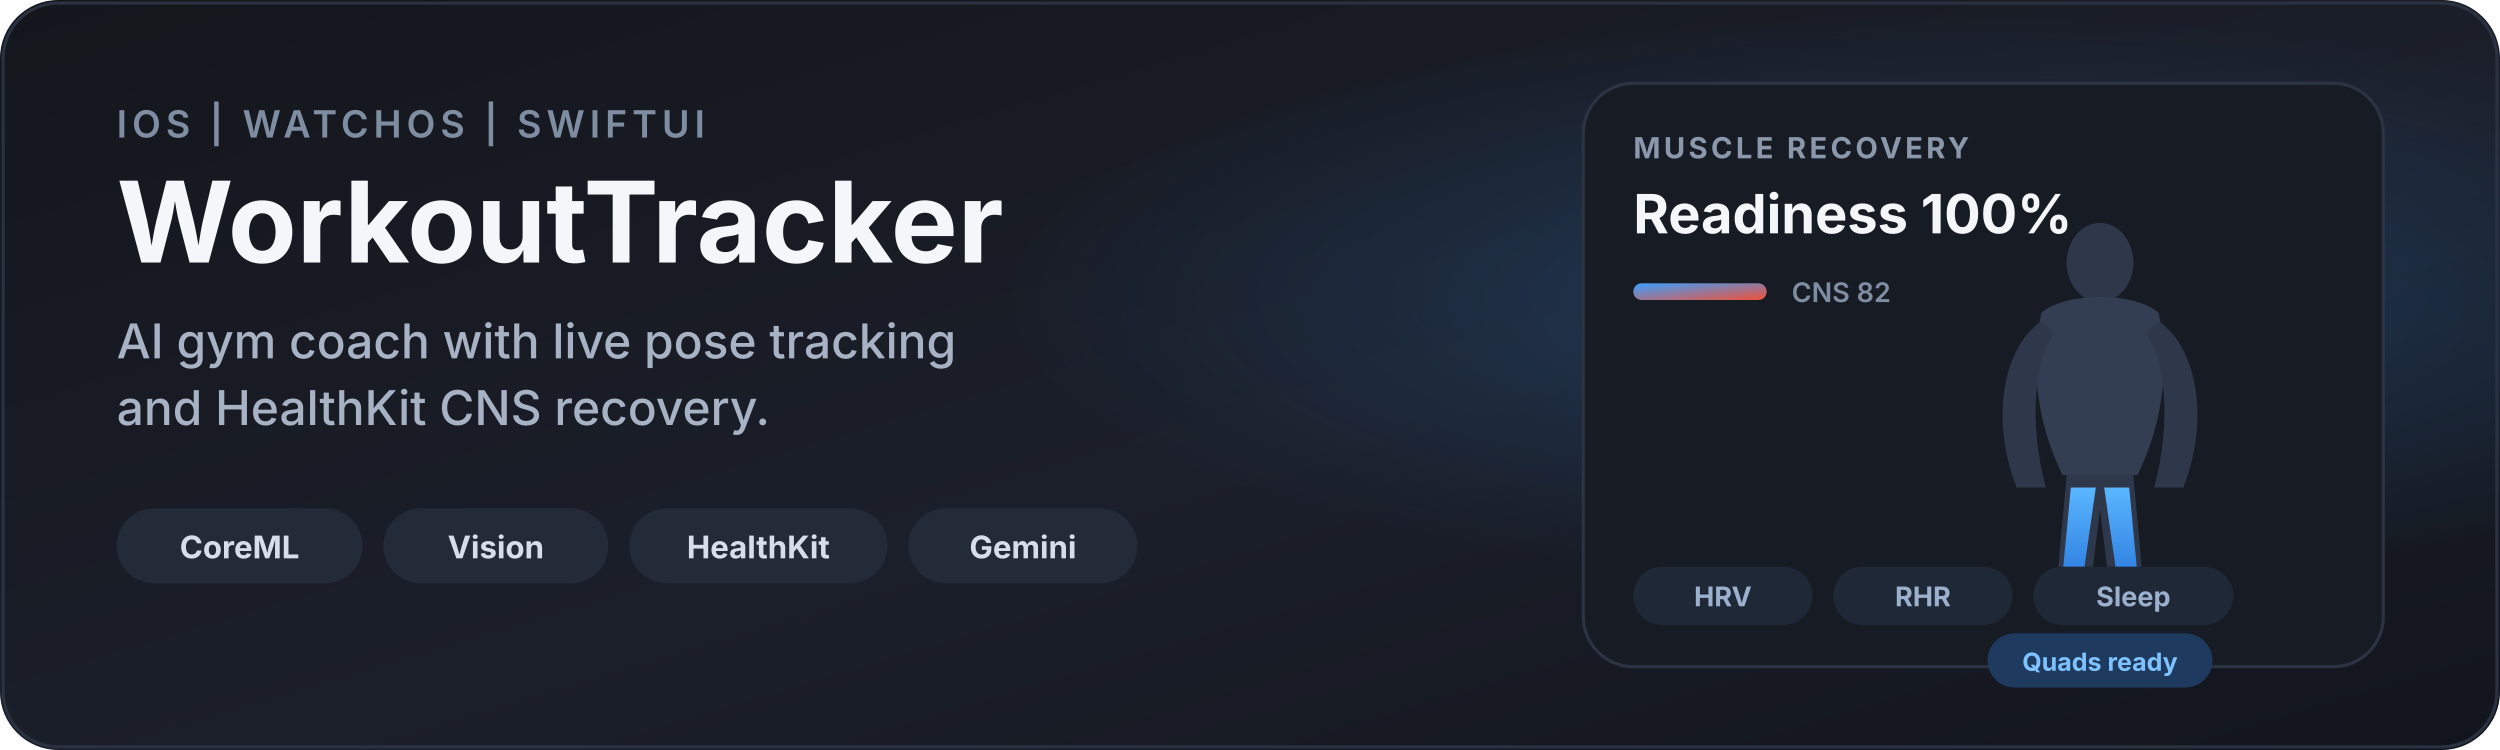
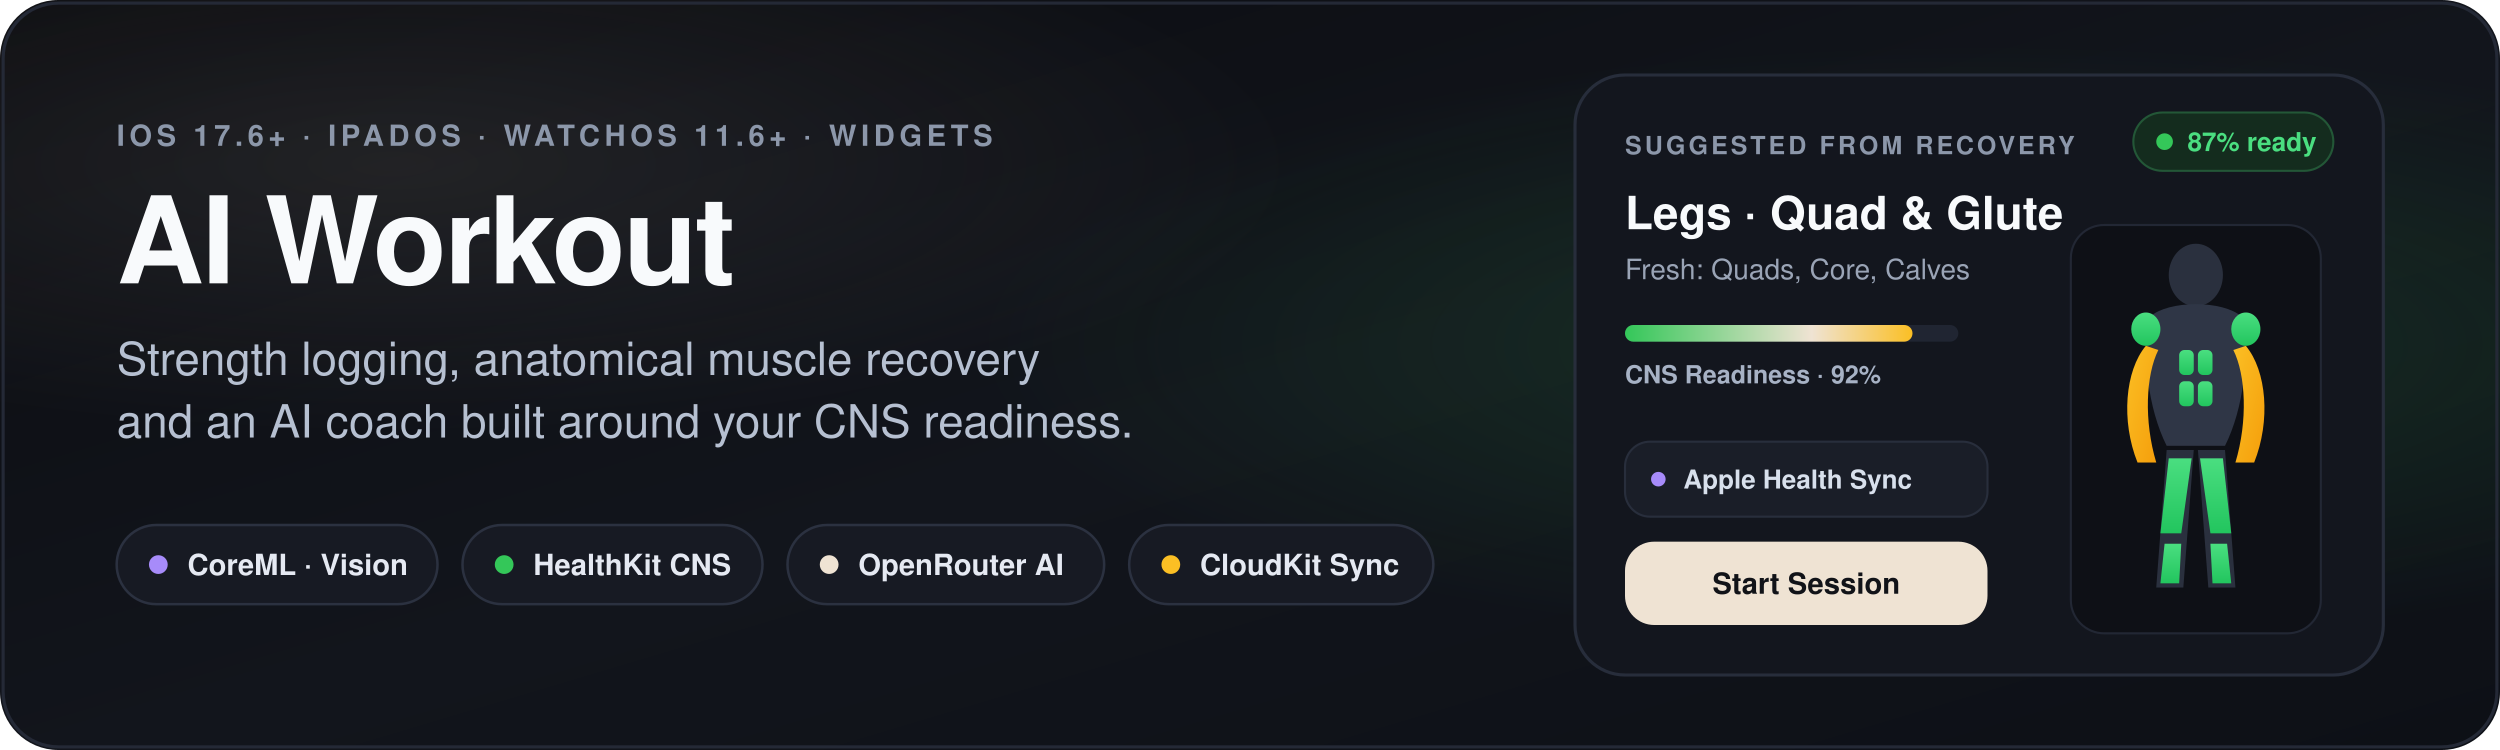
<svg xmlns="http://www.w3.org/2000/svg" width="1200" height="360" viewBox="0 0 1200 360" role="img" aria-labelledby="title desc">
  <defs>
    <linearGradient id="bg" x1="0" y1="0" x2="1" y2="1">
-       <stop offset="0%" stop-color="#14161C" />
-       <stop offset="55%" stop-color="#1B1F2A" />
-       <stop offset="100%" stop-color="#12151C" />
+       <stop offset="0%" stop-color="#0B0C10" />
+       <stop offset="52%" stop-color="#12151C" />
+       <stop offset="100%" stop-color="#0D1016" />
    </linearGradient>
-     <linearGradient id="quad" x1="0" y1="0" x2="0" y2="1">
-       <stop offset="0%" stop-color="#5BB6FF" />
-       <stop offset="100%" stop-color="#2F7FE0" />
+     <radialGradient id="glowGreen" cx="79%" cy="46%" r="40%">
+       <stop offset="0%" stop-color="#34C759" stop-opacity="0.16" />
+       <stop offset="100%" stop-color="#34C759" stop-opacity="0" />
+     </radialGradient>
+     <radialGradient id="glowOat" cx="16%" cy="22%" r="36%">
+       <stop offset="0%" stop-color="#EFE3D3" stop-opacity="0.09" />
+       <stop offset="100%" stop-color="#EFE3D3" stop-opacity="0" />
+     </radialGradient>
+     <linearGradient id="sageGrad" x1="0" y1="0" x2="0" y2="1">
+       <stop offset="0%" stop-color="#4ADE80" />
+       <stop offset="100%" stop-color="#22C55E" />
    </linearGradient>
-     <linearGradient id="cns" x1="0" y1="0" x2="1" y2="1">
-       <stop offset="0%" stop-color="#3AA0FF" />
-       <stop offset="100%" stop-color="#F05138" />
+     <linearGradient id="amberGrad" x1="0" y1="0" x2="1" y2="1">
+       <stop offset="0%" stop-color="#FBBF24" />
+       <stop offset="100%" stop-color="#F59E0B" />
    </linearGradient>
-     <radialGradient id="glow" cx="78%" cy="40%" r="38%">
-       <stop offset="0%" stop-color="#3AA0FF" stop-opacity="0.22" />
-       <stop offset="100%" stop-color="#3AA0FF" stop-opacity="0" />
-     </radialGradient>
+     <linearGradient id="cnsBar" x1="0" y1="0" x2="1" y2="0">
+       <stop offset="0%" stop-color="#34C759" />
+       <stop offset="65%" stop-color="#EFE3D3" />
+       <stop offset="100%" stop-color="#FBBF24" />
+     </linearGradient>
  </defs>
  <rect width="1200" height="360" rx="28" fill="url(#bg)" />
-   <rect width="1200" height="360" rx="28" fill="url(#glow)" />
-   <rect x="1.5" y="1.5" width="1197" height="357" rx="26.5" fill="none" stroke="#2A3140" stroke-width="1.5" />
-   <g transform="translate(56 48)">
-     <text x="0" y="18" fill="#7F8DA3" font-family="-apple-system, BlinkMacSystemFont, Segoe UI, sans-serif" font-size="18" font-weight="600" letter-spacing="2.4">IOS  |  WATCHOS  |  SWIFTUI</text>
-     <text x="0" y="78" fill="#F4F6FA" font-family="-apple-system, BlinkMacSystemFont, Segoe UI, sans-serif" font-size="54" font-weight="750">WorkoutTracker</text>
-     <text x="0" y="124" fill="#A7B2C5" font-family="-apple-system, BlinkMacSystemFont, Segoe UI, sans-serif" font-size="23" font-weight="500">AI gym coach with live pose tracking</text>
-     <text x="0" y="156" fill="#A7B2C5" font-family="-apple-system, BlinkMacSystemFont, Segoe UI, sans-serif" font-size="23" font-weight="500">and HealthKit CNS recovery.</text>
-     <g transform="translate(0 196)">
-       <rect width="118" height="36" rx="18" fill="#232A38" />
-       <text x="59" y="24" text-anchor="middle" fill="#D7DEEA" font-family="-apple-system, BlinkMacSystemFont, Segoe UI, sans-serif" font-size="15" font-weight="650">CoreML</text>
-       <rect x="128" width="108" height="36" rx="18" fill="#232A38" />
-       <text x="182" y="24" text-anchor="middle" fill="#D7DEEA" font-family="-apple-system, BlinkMacSystemFont, Segoe UI, sans-serif" font-size="15" font-weight="650">Vision</text>
-       <rect x="246" width="124" height="36" rx="18" fill="#232A38" />
-       <text x="308" y="24" text-anchor="middle" fill="#D7DEEA" font-family="-apple-system, BlinkMacSystemFont, Segoe UI, sans-serif" font-size="15" font-weight="650">HealthKit</text>
-       <rect x="380" width="110" height="36" rx="18" fill="#232A38" />
-       <text x="435" y="24" text-anchor="middle" fill="#D7DEEA" font-family="-apple-system, BlinkMacSystemFont, Segoe UI, sans-serif" font-size="15" font-weight="650">Gemini</text>
+   <rect width="1200" height="360" rx="28" fill="url(#glowGreen)" />
+   <rect width="1200" height="360" rx="28" fill="url(#glowOat)" />
+   <rect x="1.5" y="1.5" width="1197" height="357" rx="26.5" fill="none" stroke="#242936" stroke-width="1.5" />
+   <g transform="translate(56 54)">
+     <text x="0" y="16" fill="#8C97AA" font-family="-apple-system, BlinkMacSystemFont, Segoe UI, Helvetica, Arial, sans-serif" font-size="14" font-weight="700" letter-spacing="2.2">IOS 17.6+  ·  IPADOS  ·  WATCHOS 11.6+  ·  WIDGETS</text>
+     <text x="0" y="82" fill="#F8FAFC" font-family="-apple-system, BlinkMacSystemFont, Segoe UI, Helvetica, Arial, sans-serif" font-size="58" font-weight="800" letter-spacing="-1">AI Workout</text>
+     <text x="0" y="126" fill="#B6C0D1" font-family="-apple-system, BlinkMacSystemFont, Segoe UI, Helvetica, Arial, sans-serif" font-size="22" font-weight="500">Strength logging, anatomical muscle recovery</text>
+     <text x="0" y="156" fill="#B6C0D1" font-family="-apple-system, BlinkMacSystemFont, Segoe UI, Helvetica, Arial, sans-serif" font-size="22" font-weight="500">and an AI coach built around your CNS readiness.</text>
+     <g transform="translate(0 198)">
+       <g>
+         <rect width="154" height="38" rx="19" fill="#171A23" stroke="#2B3140" stroke-width="1.2" />
+         <circle cx="20" cy="19" r="4.5" fill="#A78BFA" />
+         <text x="34" y="24" fill="#E5E9F2" font-family="-apple-system, BlinkMacSystemFont, Segoe UI, Helvetica, Arial, sans-serif" font-size="14" font-weight="650">CoreML · Vision</text>
+       </g>
+       <g transform="translate(166 0)">
+         <rect width="144" height="38" rx="19" fill="#171A23" stroke="#2B3140" stroke-width="1.2" />
+         <circle cx="20" cy="19" r="4.5" fill="#34C759" />
+         <text x="34" y="24" fill="#E5E9F2" font-family="-apple-system, BlinkMacSystemFont, Segoe UI, Helvetica, Arial, sans-serif" font-size="14" font-weight="650">HealthKit CNS</text>
+       </g>
+       <g transform="translate(322 0)">
+         <rect width="152" height="38" rx="19" fill="#171A23" stroke="#2B3140" stroke-width="1.2" />
+         <circle cx="20" cy="19" r="4.5" fill="#EFE3D3" />
+         <text x="34" y="24" fill="#E5E9F2" font-family="-apple-system, BlinkMacSystemFont, Segoe UI, Helvetica, Arial, sans-serif" font-size="14" font-weight="650">OpenRouter AI</text>
+       </g>
+       <g transform="translate(486 0)">
+         <rect width="146" height="38" rx="19" fill="#171A23" stroke="#2B3140" stroke-width="1.2" />
+         <circle cx="20" cy="19" r="4.5" fill="#FBBF24" />
+         <text x="34" y="24" fill="#E5E9F2" font-family="-apple-system, BlinkMacSystemFont, Segoe UI, Helvetica, Arial, sans-serif" font-size="14" font-weight="650">CloudKit Sync</text>
+       </g>
    </g>
  </g>
-   <g transform="translate(760 40)">
-     <rect width="384" height="280" rx="24" fill="#171B24" stroke="#2C3444" stroke-width="1.5" />
-     <text x="24" y="36" fill="#8B97AB" font-family="-apple-system, BlinkMacSystemFont, Segoe UI, sans-serif" font-size="14" font-weight="650" letter-spacing="1.6">MUSCLE RECOVERY</text>
-     <text x="24" y="72" fill="#F4F6FA" font-family="-apple-system, BlinkMacSystemFont, Segoe UI, sans-serif" font-size="26" font-weight="700">Readiness 100%</text>
-     <g transform="translate(24 96)">
-       <rect width="64" height="8" rx="4" fill="#253041" />
-       <rect width="64" height="8" rx="4" fill="url(#cns)" />
-       <text x="76" y="9" fill="#7F8DA3" font-family="-apple-system, BlinkMacSystemFont, Segoe UI, sans-serif" font-size="13" font-weight="600">CNS 82</text>
+   <g transform="translate(756 36)">
+     <rect width="388" height="288" rx="24" fill="#13161E" stroke="#272D3B" stroke-width="1.5" />
+     <text x="24" y="38" fill="#8C97AA" font-family="-apple-system, BlinkMacSystemFont, Segoe UI, Helvetica, Arial, sans-serif" font-size="12" font-weight="700" letter-spacing="1.5">SUGGESTED FROM RECOVERY</text>
+     <g transform="translate(268 18)">
+       <rect width="96" height="28" rx="14" fill="#142C1E" stroke="#235737" stroke-width="1" />
+       <circle cx="15" cy="14" r="4" fill="#34C759" />
+       <text x="26" y="18.5" fill="#4ADE80" font-family="-apple-system, BlinkMacSystemFont, Segoe UI, Helvetica, Arial, sans-serif" font-size="12.5" font-weight="700">87% ready</text>
    </g>
-     <g transform="translate(248 86)">
-       <ellipse cx="0" cy="0" rx="16" ry="19" fill="#2E384A" />
-       <path d="M-28 24 C-34 48 -30 78 -18 102 L18 102 C30 78 34 48 28 24 C16 14 -16 14 -28 24 Z" fill="#343E52" />
-       <path d="M-28 28 C-48 42 -52 78 -40 108 L-26 108 C-34 78 -32 48 -22 34 Z" fill="#2E384A" />
-       <path d="M28 28 C48 42 52 78 40 108 L26 108 C34 78 32 48 22 34 Z" fill="#2E384A" />
-       <path d="M-16 102 L-22 168 L-6 168 L2 102 Z" fill="#2E384A" />
-       <path d="M16 102 L22 168 L6 168 L-2 102 Z" fill="#2E384A" />
-       <path d="M-14 108 L-18 150 L-8 150 L-2 108 Z" fill="url(#quad)" />
-       <path d="M14 108 L18 150 L8 150 L2 108 Z" fill="url(#quad)" />
-       <rect x="-54" y="178" width="108" height="26" rx="13" fill="#1E3A5F" />
-       <text x="0" y="196" text-anchor="middle" fill="#7EC2FF" font-family="-apple-system, BlinkMacSystemFont, Segoe UI, sans-serif" font-size="12" font-weight="700">Quads ready</text>
+     <text x="24" y="74" fill="#F8FAFC" font-family="-apple-system, BlinkMacSystemFont, Segoe UI, Helvetica, Arial, sans-serif" font-size="22" font-weight="750">Legs · Quad &amp; Glute</text>
+     <text x="24" y="98" fill="#9AA4B6" font-family="-apple-system, BlinkMacSystemFont, Segoe UI, Helvetica, Arial, sans-serif" font-size="13.5" font-weight="500">Fresh: Quads, Core, Calves</text>
+     <g transform="translate(24 120)">
+       <rect width="160" height="8" rx="4" fill="#202532" />
+       <rect width="138" height="8" rx="4" fill="url(#cnsBar)" />
+       <text x="0" y="28" fill="#A7B2C5" font-family="-apple-system, BlinkMacSystemFont, Segoe UI, Helvetica, Arial, sans-serif" font-size="12" font-weight="650">CNS Readiness · 92%</text>
    </g>
-     <g transform="translate(24 232)">
-       <rect width="86" height="28" rx="14" fill="#1F2836" />
-       <text x="43" y="19" text-anchor="middle" fill="#9BB0CC" font-family="-apple-system, BlinkMacSystemFont, Segoe UI, sans-serif" font-size="13" font-weight="650">HRV</text>
-       <rect x="96" width="86" height="28" rx="14" fill="#1F2836" />
-       <text x="139" y="19" text-anchor="middle" fill="#9BB0CC" font-family="-apple-system, BlinkMacSystemFont, Segoe UI, sans-serif" font-size="13" font-weight="650">RHR</text>
-       <rect x="192" width="96" height="28" rx="14" fill="#1F2836" />
-       <text x="240" y="19" text-anchor="middle" fill="#9BB0CC" font-family="-apple-system, BlinkMacSystemFont, Segoe UI, sans-serif" font-size="13" font-weight="650">Sleep</text>
+     <g transform="translate(24 176)">
+       <rect width="174" height="36" rx="12" fill="#1A1E28" stroke="#282E3C" stroke-width="1" />
+       <circle cx="16" cy="18" r="3.5" fill="#A78BFA" />
+       <text x="28" y="22.5" fill="#D8E0EC" font-family="-apple-system, BlinkMacSystemFont, Segoe UI, Helvetica, Arial, sans-serif" font-size="12.5" font-weight="650">Apple Health Sync</text>
+     </g>
+     <g transform="translate(24 224)">
+       <rect width="174" height="40" rx="14" fill="#EFE3D3" />
+       <text x="87" y="25" text-anchor="middle" fill="#111318" font-family="-apple-system, BlinkMacSystemFont, Segoe UI, Helvetica, Arial, sans-serif" font-size="14" font-weight="750">Start Session</text>
+     </g>
+     <g transform="translate(298 78)">
+       <rect x="-60" y="-6" width="120" height="196" rx="16" fill="#0E1016" stroke="#222734" stroke-width="1" />
+       <ellipse cx="0" cy="18" rx="13" ry="15" fill="#2A303E" />
+       <path d="M-22 38 C-26 56 -23 82 -14 100 L14 100 C23 82 26 56 22 38 C13 30 -13 30 -22 38 Z" fill="#2F3646" />
+       <rect x="-8" y="54" width="7" height="12" rx="2.5" fill="url(#sageGrad)" />
+       <rect x="1" y="54" width="7" height="12" rx="2.5" fill="url(#sageGrad)" />
+       <rect x="-8" y="69" width="7" height="12" rx="2.5" fill="url(#sageGrad)" />
+       <rect x="1" y="69" width="7" height="12" rx="2.5" fill="url(#sageGrad)" />
+       <ellipse cx="-24" cy="44" rx="7" ry="8" fill="url(#sageGrad)" />
+       <ellipse cx="24" cy="44" rx="7" ry="8" fill="url(#sageGrad)" />
+       <path d="M-24 52 C-34 64 -36 88 -28 108 L-19 108 C-25 88 -24 66 -18 54 Z" fill="url(#amberGrad)" />
+       <path d="M24 52 C34 64 36 88 28 108 L19 108 C25 88 24 66 18 54 Z" fill="url(#amberGrad)" />
+       <path d="M-14 102 L-19 168 L-6 168 L-1 102 Z" fill="#2A303E" />
+       <path d="M14 102 L19 168 L6 168 L1 102 Z" fill="#2A303E" />
+       <path d="M-13 106 L-17 142 L-7 142 L-2 106 Z" fill="url(#sageGrad)" />
+       <path d="M13 106 L17 142 L7 142 L2 106 Z" fill="url(#sageGrad)" />
+       <path d="M-15 147 L-17 166 L-8 166 L-7 147 Z" fill="url(#sageGrad)" />
+       <path d="M15 147 L17 166 L8 166 L7 147 Z" fill="url(#sageGrad)" />
    </g>
  </g>
</svg>
